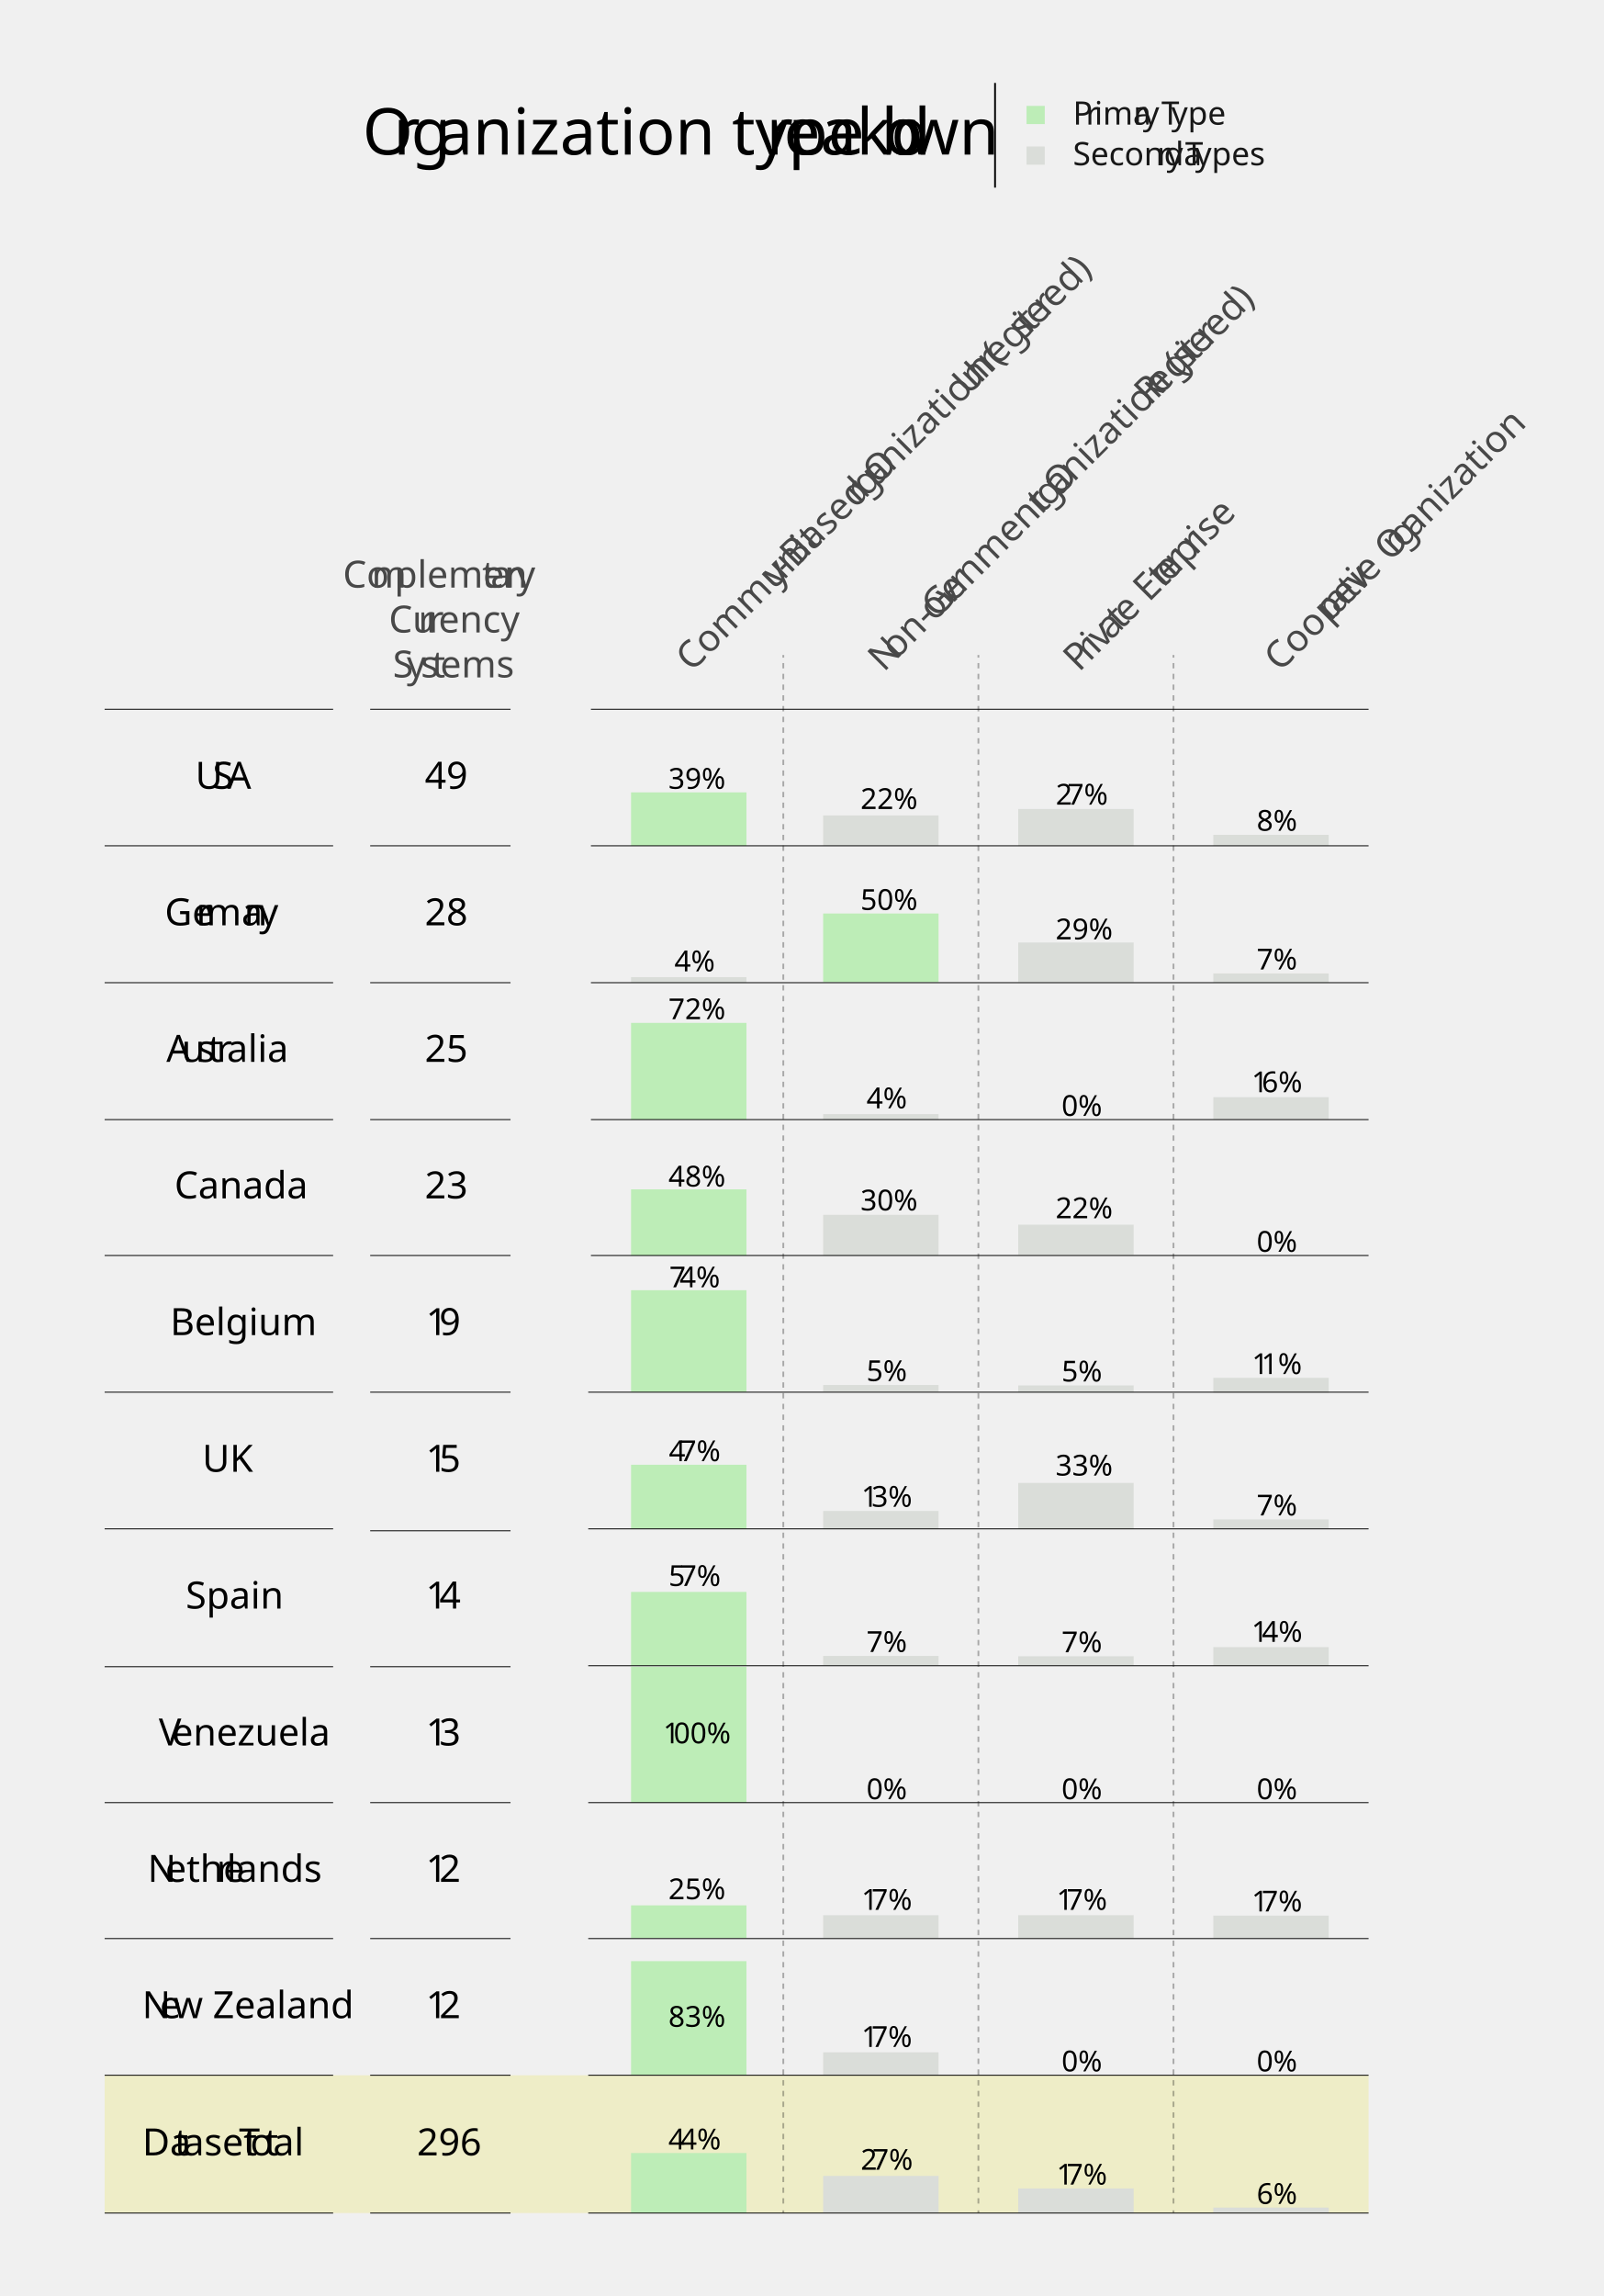
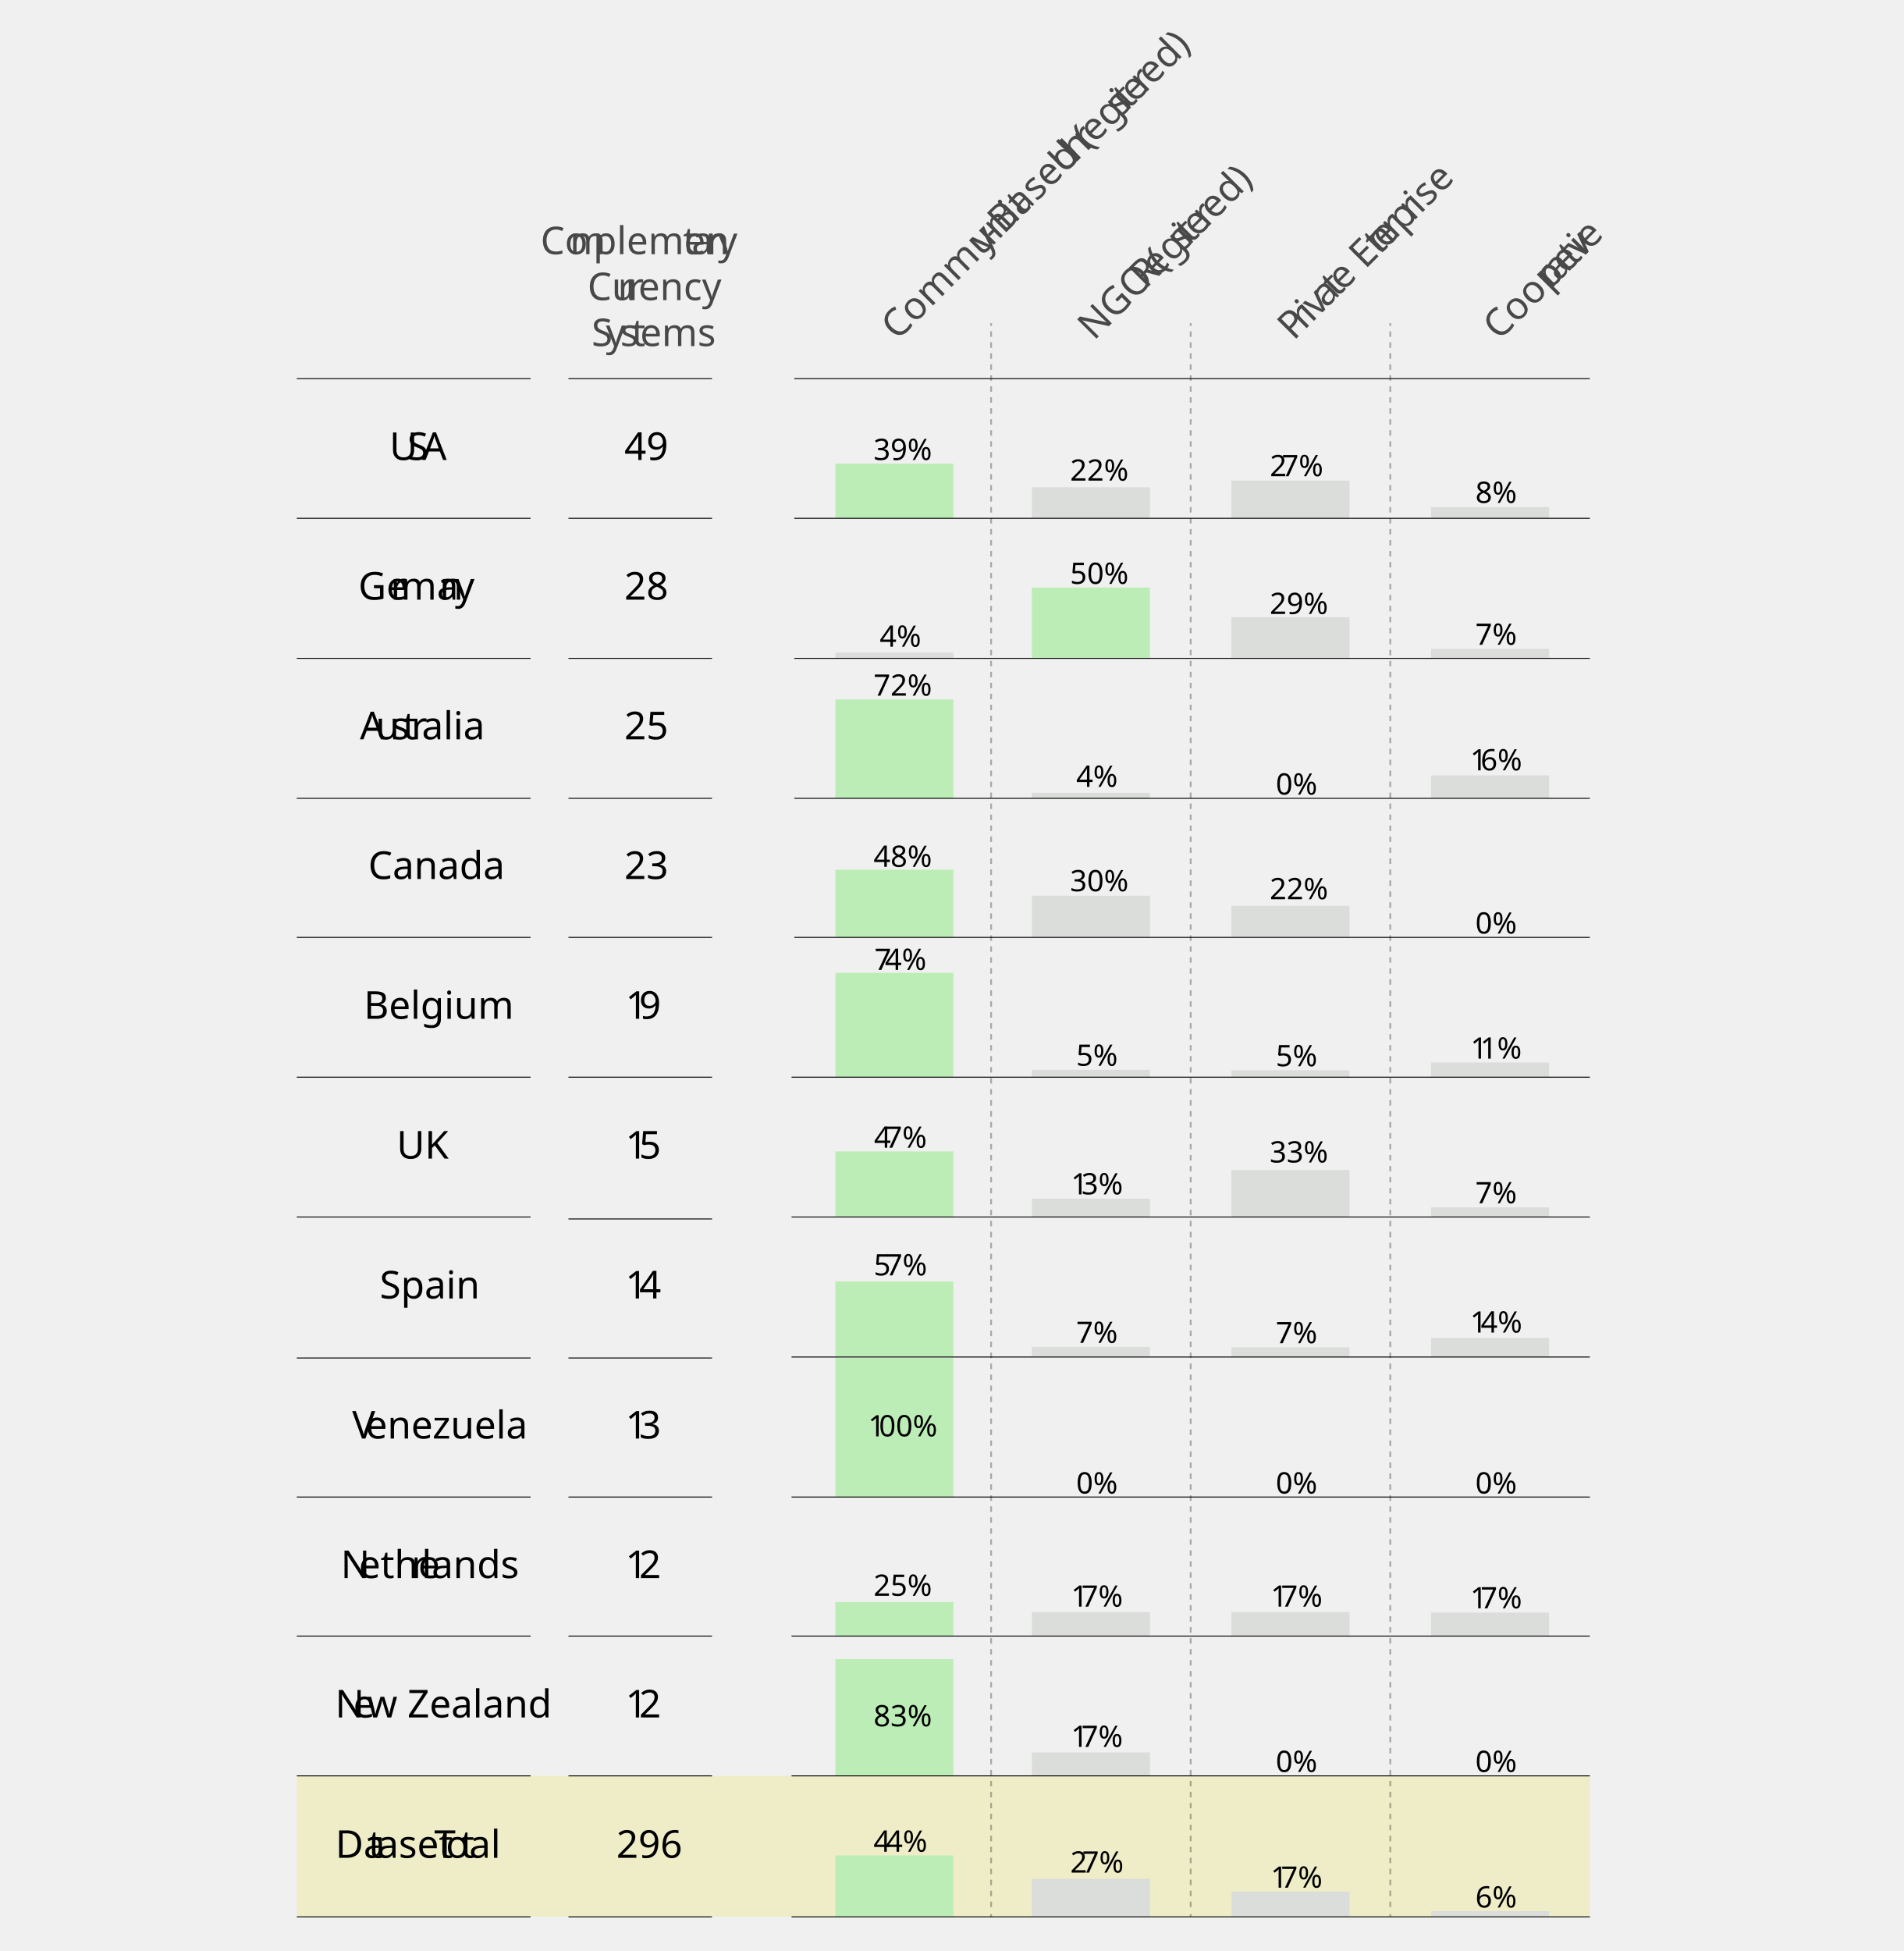
- <svg xmlns="http://www.w3.org/2000/svg" id="Layer_2" data-name="Layer 2" viewBox="0 0 893.57 1278.95">
+ <svg xmlns="http://www.w3.org/2000/svg" id="Layer_2" data-name="Layer 2" viewBox="0 0 1036.92 1062.47">
  <defs>
-     <style>.cls-1{font-size:36px;}.cls-1,.cls-15,.cls-39,.cls-41,.cls-43,.cls-45,.cls-46,.cls-61,.cls-9{font-family:Futura-CondensedMedium, Futura;}.cls-2{letter-spacing:0.01em;}.cls-3{letter-spacing:0em;}.cls-4{letter-spacing:0em;}.cls-5{letter-spacing:-0.01em;}.cls-14,.cls-59,.cls-6,.cls-60{stroke:#000;stroke-miterlimit:10;}.cls-7{fill:#bdedb7;}.cls-8{fill:#daddd9;}.cls-9{opacity:0.9;font-size:18px;}.cls-10{letter-spacing:0em;}.cls-11{letter-spacing:0.03em;}.cls-12{letter-spacing:-0.02em;}.cls-13{fill:#e5e023;opacity:0.2;}.cls-14{fill:#fff;stroke-width:0.5px;}.cls-15{opacity:0.7;font-size:20.85px;}.cls-16{letter-spacing:0em;}.cls-17{letter-spacing:0em;}.cls-18{letter-spacing:0.03em;}.cls-19{letter-spacing:0em;}.cls-20{letter-spacing:0em;}.cls-21{letter-spacing:0.01em;}.cls-22{letter-spacing:0em;}.cls-23{letter-spacing:0em;}.cls-24{letter-spacing:0.02em;}.cls-25{letter-spacing:0.01em;}.cls-26{letter-spacing:0em;}.cls-27{letter-spacing:0em;}.cls-28{letter-spacing:0em;}.cls-29{letter-spacing:0em;}.cls-30{letter-spacing:0em;}.cls-31{letter-spacing:0em;}.cls-32{letter-spacing:-0.01em;}.cls-33{letter-spacing:0em;}.cls-34{letter-spacing:-0.01em;}.cls-35{letter-spacing:0em;}.cls-36{letter-spacing:0em;}.cls-37{letter-spacing:0em;}.cls-38{letter-spacing:0em;}.cls-39,.cls-41,.cls-43,.cls-45,.cls-46{font-size:20.96px;}.cls-40{letter-spacing:0.01em;}.cls-41{letter-spacing:-0.06em;}.cls-42{letter-spacing:0em;}.cls-43{letter-spacing:-0.06em;}.cls-44{letter-spacing:-0.06em;}.cls-45{letter-spacing:-0.06em;}.cls-46{letter-spacing:-0.06em;}.cls-47{letter-spacing:0em;}.cls-48{letter-spacing:0em;}.cls-49{letter-spacing:0em;}.cls-50{letter-spacing:0em;}.cls-51{letter-spacing:0em;}.cls-52{letter-spacing:0.01em;}.cls-53{letter-spacing:-0.02em;}.cls-54{letter-spacing:0em;}.cls-55{letter-spacing:-0.01em;}.cls-56{letter-spacing:0em;}.cls-57{letter-spacing:-0.03em;}.cls-58{opacity:0.3;}.cls-59,.cls-60{fill:none;}.cls-60{stroke-dasharray:2.99 2.99;}.cls-61{font-size:16.12px;}.cls-62{letter-spacing:-0.06em;}.cls-63{letter-spacing:-0.03em;}.cls-64{letter-spacing:-0.02em;}.cls-65{letter-spacing:-0.06em;}.cls-66{letter-spacing:-0.07em;}.cls-67{letter-spacing:-0.09em;}.cls-68{letter-spacing:-0.01em;}.cls-69{letter-spacing:0em;}.cls-70{letter-spacing:-0.07em;}.cls-71{letter-spacing:-0.06em;}.cls-72{letter-spacing:-0.05em;}</style>
+     <style>.cls-1{fill:#e5e023;opacity:0.2;}.cls-2{fill:#fff;stroke-width:0.5px;}.cls-2,.cls-43,.cls-44{stroke:#000;stroke-miterlimit:10;}.cls-3{opacity:0.7;font-size:20.85px;}.cls-23,.cls-25,.cls-27,.cls-29,.cls-3,.cls-30,.cls-45{font-family:Futura-CondensedMedium, Futura;}.cls-4{letter-spacing:0em;}.cls-5{letter-spacing:0em;}.cls-6{letter-spacing:0.03em;}.cls-7{letter-spacing:0em;}.cls-8{letter-spacing:0em;}.cls-9{letter-spacing:0.01em;}.cls-10{letter-spacing:0em;}.cls-11{letter-spacing:0em;}.cls-12{letter-spacing:0.02em;}.cls-13{letter-spacing:0em;}.cls-14{letter-spacing:0em;}.cls-15{letter-spacing:0em;}.cls-16{letter-spacing:-0.01em;}.cls-17{letter-spacing:0em;}.cls-18{letter-spacing:0em;}.cls-19{letter-spacing:0em;}.cls-20{letter-spacing:0.01em;}.cls-21{letter-spacing:0em;}.cls-22{letter-spacing:-0.01em;}.cls-23,.cls-25,.cls-27,.cls-29,.cls-30{font-size:20.96px;}.cls-24{letter-spacing:0.01em;}.cls-25{letter-spacing:-0.06em;}.cls-26{letter-spacing:0em;}.cls-27{letter-spacing:-0.06em;}.cls-28{letter-spacing:-0.06em;}.cls-29{letter-spacing:-0.06em;}.cls-30{letter-spacing:-0.06em;}.cls-31{letter-spacing:0em;}.cls-32{letter-spacing:0em;}.cls-33{letter-spacing:0em;}.cls-34{letter-spacing:0em;}.cls-35{letter-spacing:0em;}.cls-36{letter-spacing:0.01em;}.cls-37{letter-spacing:-0.02em;}.cls-38{letter-spacing:0em;}.cls-39{letter-spacing:-0.01em;}.cls-40{letter-spacing:0em;}.cls-41{letter-spacing:-0.03em;}.cls-42{opacity:0.3;}.cls-43,.cls-44{fill:none;}.cls-44{stroke-dasharray:2.99 2.99;}.cls-45{font-size:16.12px;}.cls-46{letter-spacing:-0.06em;}.cls-47{letter-spacing:-0.03em;}.cls-48{letter-spacing:-0.02em;}.cls-49{letter-spacing:-0.06em;}.cls-50{fill:#bdedb7;}.cls-51{fill:#daddd9;}.cls-52{letter-spacing:-0.07em;}.cls-53{letter-spacing:-0.09em;}.cls-54{letter-spacing:-0.01em;}.cls-55{letter-spacing:0em;}.cls-56{letter-spacing:-0.07em;}.cls-57{letter-spacing:-0.06em;}.cls-58{letter-spacing:-0.05em;}</style>
  </defs>
-   <text class="cls-1" transform="translate(202 86.1)">O<tspan class="cls-2" x="17.21" y="0">r</tspan>
-     <tspan class="cls-3" x="27.04" y="0">g</tspan>
-     <tspan x="41.29" y="0">anization type b</tspan>
-     <tspan class="cls-4" x="225.02" y="0">r</tspan>
-     <tspan x="234.74" y="0">eakd</tspan>
-     <tspan class="cls-5" x="290.5" y="0">o</tspan>
-     <tspan x="304.12" y="0">wn</tspan>
-   </text>
-   <line class="cls-6" x1="554.43" y1="46.2" x2="554.43" y2="104.51" />
-   <rect class="cls-7" x="571.98" y="58.98" width="10.14" height="10.14" />
-   <rect class="cls-8" x="571.98" y="81.6" width="10.14" height="10.14" />
-   <text class="cls-9" transform="translate(597.82 69.42)">P<tspan class="cls-10" x="7.14" y="0">r</tspan>
-     <tspan x="11.98" y="0">ima</tspan>
-     <tspan class="cls-11" x="33.65" y="0">r</tspan>
-     <tspan x="38.93" y="0">y </tspan>
-     <tspan class="cls-12" x="49.29" y="0">T</tspan>
-     <tspan x="54.83" y="0">ype</tspan>
-   </text>
-   <text class="cls-9" transform="translate(597.82 92.04)">Seconda<tspan class="cls-11" x="46.92" y="0">r</tspan>
-     <tspan x="52.19" y="0">y </tspan>
-     <tspan class="cls-12" x="62.55" y="0">T</tspan>
-     <tspan x="68.09" y="0">ypes</tspan>
-   </text>
-   <rect class="cls-13" x="58.31" y="1155.99" width="704.24" height="76.76" />
-   <line class="cls-14" x1="58.3" y1="471.14" x2="185.63" y2="471.14" />
-   <line class="cls-14" x1="58.3" y1="395.08" x2="185.63" y2="395.08" />
-   <line class="cls-14" x1="58.3" y1="547.39" x2="185.63" y2="547.39" />
-   <line class="cls-14" x1="58.3" y1="623.65" x2="185.63" y2="623.65" />
-   <line class="cls-14" x1="58.3" y1="699.36" x2="185.63" y2="699.36" />
-   <line class="cls-14" x1="58.3" y1="775.5" x2="185.63" y2="775.5" />
-   <line class="cls-14" x1="206.26" y1="395.08" x2="284.46" y2="395.08" />
-   <line class="cls-14" x1="206.26" y1="471.14" x2="284.46" y2="471.14" />
-   <line class="cls-14" x1="206.26" y1="547.39" x2="284.46" y2="547.39" />
-   <line class="cls-14" x1="206.26" y1="623.65" x2="284.46" y2="623.65" />
-   <line class="cls-14" x1="206.26" y1="699.36" x2="284.46" y2="699.36" />
-   <line class="cls-14" x1="206.26" y1="775.5" x2="284.46" y2="775.5" />
-   <line class="cls-14" x1="329.26" y1="395.08" x2="762.55" y2="395.08" />
-   <line class="cls-14" x1="58.3" y1="1155.99" x2="185.63" y2="1155.99" />
-   <line class="cls-14" x1="58.3" y1="1079.85" x2="185.63" y2="1079.85" />
-   <line class="cls-14" x1="58.3" y1="1004.13" x2="185.63" y2="1004.13" />
-   <line class="cls-14" x1="58.3" y1="928.42" x2="185.63" y2="928.42" />
-   <line class="cls-14" x1="58.3" y1="851.63" x2="185.63" y2="851.63" />
-   <line class="cls-14" x1="206.26" y1="1155.99" x2="284.46" y2="1155.99" />
-   <line class="cls-14" x1="206.26" y1="1079.85" x2="284.46" y2="1079.85" />
-   <line class="cls-14" x1="206.26" y1="1004.13" x2="284.46" y2="1004.13" />
-   <line class="cls-14" x1="206.26" y1="928.42" x2="284.46" y2="928.42" />
-   <line class="cls-14" x1="206.26" y1="852.7" x2="284.46" y2="852.7" />
-   <text class="cls-15" transform="translate(191.06 327.3)">Co<tspan class="cls-16" x="15.98" y="0">m</tspan>
+   <rect class="cls-1" x="161.64" y="967.1" width="704.24" height="76.76" />
+   <line class="cls-2" x1="161.64" y1="282.26" x2="288.97" y2="282.26" />
+   <line class="cls-2" x1="161.64" y1="206.2" x2="288.97" y2="206.2" />
+   <line class="cls-2" x1="161.64" y1="358.51" x2="288.97" y2="358.51" />
+   <line class="cls-2" x1="161.64" y1="434.76" x2="288.97" y2="434.76" />
+   <line class="cls-2" x1="161.64" y1="510.48" x2="288.97" y2="510.48" />
+   <line class="cls-2" x1="161.64" y1="586.61" x2="288.97" y2="586.61" />
+   <line class="cls-2" x1="309.6" y1="206.2" x2="387.8" y2="206.2" />
+   <line class="cls-2" x1="309.6" y1="282.26" x2="387.8" y2="282.26" />
+   <line class="cls-2" x1="309.6" y1="358.51" x2="387.8" y2="358.51" />
+   <line class="cls-2" x1="309.6" y1="434.76" x2="387.8" y2="434.76" />
+   <line class="cls-2" x1="309.6" y1="510.48" x2="387.8" y2="510.48" />
+   <line class="cls-2" x1="309.6" y1="586.61" x2="387.8" y2="586.61" />
+   <line class="cls-2" x1="432.59" y1="206.2" x2="865.88" y2="206.2" />
+   <line class="cls-2" x1="161.64" y1="967.1" x2="288.97" y2="967.1" />
+   <line class="cls-2" x1="161.64" y1="890.97" x2="288.97" y2="890.97" />
+   <line class="cls-2" x1="161.64" y1="815.25" x2="288.97" y2="815.25" />
+   <line class="cls-2" x1="161.64" y1="739.53" x2="288.97" y2="739.53" />
+   <line class="cls-2" x1="161.64" y1="662.75" x2="288.97" y2="662.75" />
+   <line class="cls-2" x1="309.6" y1="967.1" x2="387.8" y2="967.1" />
+   <line class="cls-2" x1="309.6" y1="890.97" x2="387.8" y2="890.97" />
+   <line class="cls-2" x1="309.6" y1="815.25" x2="387.8" y2="815.25" />
+   <line class="cls-2" x1="309.6" y1="739.53" x2="387.8" y2="739.53" />
+   <line class="cls-2" x1="309.6" y1="663.81" x2="387.8" y2="663.81" />
+   <text class="cls-3" transform="translate(294.4 138.42)">Co<tspan class="cls-4" x="15.98" y="0">m</tspan>
    <tspan x="28.68" y="0">plemen</tspan>
-     <tspan class="cls-17" x="77.61" y="0">t</tspan>
+     <tspan class="cls-5" x="77.61" y="0">t</tspan>
    <tspan x="82.26" y="0">a</tspan>
-     <tspan class="cls-18" x="90.49" y="0">r</tspan>
+     <tspan class="cls-6" x="90.49" y="0">r</tspan>
    <tspan x="96.6" y="0">y </tspan>
    <tspan x="25.58" y="25.02">Cu</tspan>
-     <tspan class="cls-19" x="42.01" y="25.02">r</tspan>
-     <tspan class="cls-20" x="47.62" y="25.02">r</tspan>
+     <tspan class="cls-7" x="42.01" y="25.02">r</tspan>
+     <tspan class="cls-8" x="47.62" y="25.02">r</tspan>
    <tspan x="53.25" y="25.02">ency</tspan>
    <tspan x="27.81" y="50.04">S</tspan>
-     <tspan class="cls-21" x="35.59" y="50.04">y</tspan>
-     <tspan class="cls-22" x="43.4" y="50.04">s</tspan>
-     <tspan class="cls-23" x="49.63" y="50.04">t</tspan>
+     <tspan class="cls-9" x="35.59" y="50.04">y</tspan>
+     <tspan class="cls-10" x="43.4" y="50.04">s</tspan>
+     <tspan class="cls-11" x="49.63" y="50.04">t</tspan>
    <tspan x="54.24" y="50.04">ems</tspan>
  </text>
-   <text class="cls-15" transform="translate(385.38 374.71) rotate(-45)">Communit<tspan class="cls-24" x="67.14" y="0">y</tspan>
-     <tspan x="75.19" y="0">-Based O</tspan>
-     <tspan class="cls-25" x="132.02" y="0">r</tspan>
-     <tspan class="cls-26" x="137.72" y="0">g</tspan>
-     <tspan x="145.97" y="0">anization (</tspan>
-     <tspan class="cls-27" x="217.73" y="0">U</tspan>
-     <tspan x="227.36" y="0">n</tspan>
-     <tspan class="cls-28" x="235.8" y="0">r</tspan>
-     <tspan x="241.43" y="0">egi</tspan>
-     <tspan class="cls-29" x="261.49" y="0">s</tspan>
-     <tspan class="cls-30" x="267.72" y="0">t</tspan>
-     <tspan class="cls-31" x="272.34" y="0">e</tspan>
-     <tspan class="cls-28" x="280.02" y="0">r</tspan>
-     <tspan class="cls-31" x="285.65" y="0">ed)</tspan>
-   </text>
-   <text class="cls-15" transform="translate(492.42 374.71) rotate(-45)">
-     <tspan class="cls-26">N</tspan>
-     <tspan x="9.77" y="0">on-G</tspan>
-     <tspan class="cls-32" x="39.67" y="0">ov</tspan>
-     <tspan x="54.54" y="0">e</tspan>
-     <tspan class="cls-33" x="62.23" y="0">r</tspan>
-     <tspan x="67.83" y="0">nment O</tspan>
-     <tspan class="cls-25" x="124.05" y="0">r</tspan>
-     <tspan class="cls-26" x="129.74" y="0">g</tspan>
-     <tspan x="138" y="0">anization (</tspan>
-     <tspan class="cls-34" x="209.76" y="0">R</tspan>
-     <tspan x="218.25" y="0">egi</tspan>
-     <tspan class="cls-29" x="238.31" y="0">s</tspan>
-     <tspan class="cls-27" x="244.54" y="0">t</tspan>
-     <tspan class="cls-31" x="249.15" y="0">e</tspan>
-     <tspan class="cls-20" x="256.84" y="0">r</tspan>
-     <tspan x="262.47" y="0">ed)</tspan>
-   </text>
-   <text class="cls-15" transform="translate(601.21 374.71) rotate(-45)">P<tspan class="cls-33" x="8.27" y="0">r</tspan>
+   <text class="cls-3" transform="translate(488.72 185.82) rotate(-45)">Communit<tspan class="cls-12" x="67.14" y="0">y</tspan>
+     <tspan x="75.19" y="0">-Based (</tspan>
+     <tspan class="cls-13" x="128.18" y="0">U</tspan>
+     <tspan x="137.81" y="0">n</tspan>
+     <tspan class="cls-14" x="146.25" y="0">r</tspan>
+     <tspan x="151.88" y="0">egi</tspan>
+     <tspan class="cls-15" x="171.94" y="0">s</tspan>
+     <tspan class="cls-13" x="178.17" y="0">t</tspan>
+     <tspan x="182.79" y="0">e</tspan>
+     <tspan class="cls-14" x="190.47" y="0">r</tspan>
+     <tspan x="196.1" y="0">ed)</tspan>
+   </text>
+   <text class="cls-3" transform="translate(595.76 185.82) rotate(-45)">NGO (<tspan class="cls-16" x="39.88" y="0">R</tspan>
+     <tspan x="48.37" y="0">egi</tspan>
+     <tspan class="cls-15" x="68.44" y="0">s</tspan>
+     <tspan class="cls-13" x="74.67" y="0">t</tspan>
+     <tspan x="79.28" y="0">e</tspan>
+     <tspan class="cls-14" x="86.96" y="0">r</tspan>
+     <tspan x="92.59" y="0">ed)</tspan>
+   </text>
+   <text class="cls-3" transform="translate(704.55 185.82) rotate(-45)">P<tspan class="cls-17" x="8.27" y="0">r</tspan>
    <tspan x="13.88" y="0">i</tspan>
-     <tspan class="cls-35" x="18.02" y="0">v</tspan>
+     <tspan class="cls-18" x="18.02" y="0">v</tspan>
    <tspan x="25.03" y="0">a</tspan>
-     <tspan class="cls-27" x="33.26" y="0">t</tspan>
+     <tspan class="cls-13" x="33.26" y="0">t</tspan>
    <tspan x="37.87" y="0">e En</tspan>
-     <tspan class="cls-27" x="65.89" y="0">t</tspan>
+     <tspan class="cls-13" x="65.89" y="0">t</tspan>
    <tspan x="70.5" y="0">e</tspan>
-     <tspan class="cls-33" x="78.19" y="0">r</tspan>
+     <tspan class="cls-17" x="78.19" y="0">r</tspan>
    <tspan x="83.8" y="0">p</tspan>
-     <tspan class="cls-36" x="92.02" y="0">r</tspan>
+     <tspan class="cls-19" x="92.02" y="0">r</tspan>
    <tspan x="97.63" y="0">ise</tspan>
  </text>
-   <text class="cls-15" transform="translate(713.15 374.7) rotate(-45)">Coope<tspan class="cls-25" x="39.93" y="0">r</tspan>
-     <tspan x="45.62" y="0">ati</tspan>
-     <tspan class="cls-32" x="62.62" y="0">v</tspan>
-     <tspan class="cls-37" x="69.58" y="0">e O</tspan>
-     <tspan class="cls-25" x="91.55" y="0">r</tspan>
-     <tspan class="cls-38" x="97.24" y="0">g</tspan>
-     <tspan x="105.49" y="0">anization</tspan>
-   </text>
-   <text class="cls-39" transform="translate(108.82 439.37)">U<tspan class="cls-40" x="9.7" y="0">S</tspan>
+   <text class="cls-3" transform="translate(816.49 185.82) rotate(-45)">Coope<tspan class="cls-20" x="39.93" y="0">r</tspan>
+     <tspan class="cls-21" x="45.62" y="0">ati</tspan>
+     <tspan class="cls-22" x="62.62" y="0">v</tspan>
+     <tspan x="69.58" y="0">e</tspan>
+   </text>
+   <text class="cls-23" transform="translate(212.15 250.49)">U<tspan class="cls-24" x="9.7" y="0">S</tspan>
    <tspan x="17.76" y="0">A</tspan>
  </text>
-   <text class="cls-39" transform="translate(236.69 439.37)">49</text>
-   <text class="cls-39" transform="translate(236.69 515.43)">28</text>
-   <text class="cls-39" transform="translate(236.69 591.49)">25</text>
-   <text class="cls-39" transform="translate(236.69 667.56)">23</text>
-   <text class="cls-41" transform="translate(237.35 743.69)">1<tspan class="cls-42" x="7.36" y="0">9</tspan>
-   </text>
-   <text class="cls-43" transform="translate(237.34 819.82)">1<tspan class="cls-42" x="7.38" y="0">5</tspan>
-   </text>
-   <text class="cls-39" transform="translate(237.26 896.01)">
-     <tspan class="cls-44">1</tspan>
+   <text class="cls-23" transform="translate(340.02 250.49)">49</text>
+   <text class="cls-23" transform="translate(340.02 326.55)">28</text>
+   <text class="cls-23" transform="translate(340.02 402.61)">25</text>
+   <text class="cls-23" transform="translate(340.02 478.67)">23</text>
+   <text class="cls-25" transform="translate(340.68 554.81)">1<tspan class="cls-26" x="7.36" y="0">9</tspan>
+   </text>
+   <text class="cls-27" transform="translate(340.67 630.94)">1<tspan class="cls-26" x="7.38" y="0">5</tspan>
+   </text>
+   <text class="cls-23" transform="translate(340.6 707.13)">
+     <tspan class="cls-28">1</tspan>
    <tspan x="7.52" y="0">4</tspan>
  </text>
-   <text class="cls-45" transform="translate(237.33 972.27)">1<tspan class="cls-42" x="7.4" y="0">3</tspan>
-   </text>
-   <text class="cls-46" transform="translate(237.31 1048.25)">1<tspan class="cls-42" x="7.42" y="0">2</tspan>
-   </text>
-   <text class="cls-46" transform="translate(237.31 1124.18)">1<tspan class="cls-42" x="7.42" y="0">2</tspan>
-   </text>
-   <text class="cls-39" transform="translate(232.35 1200.62)">296</text>
-   <text class="cls-39" transform="translate(91.81 515.43)">Ge<tspan class="cls-47" x="17.5" y="0">r</tspan>
+   <text class="cls-29" transform="translate(340.66 783.38)">1<tspan class="cls-26" x="7.4" y="0">3</tspan>
+   </text>
+   <text class="cls-30" transform="translate(340.65 859.37)">1<tspan class="cls-26" x="7.42" y="0">2</tspan>
+   </text>
+   <text class="cls-30" transform="translate(340.65 935.29)">1<tspan class="cls-26" x="7.42" y="0">2</tspan>
+   </text>
+   <text class="cls-23" transform="translate(335.68 1011.74)">296</text>
+   <text class="cls-23" transform="translate(195.15 326.55)">Ge<tspan class="cls-31" x="17.5" y="0">r</tspan>
    <tspan x="23.14" y="0">ma</tspan>
-     <tspan class="cls-48" x="44.21" y="0">n</tspan>
-     <tspan class="cls-49" x="52.59" y="0">y</tspan>
-   </text>
-   <text class="cls-39" transform="translate(92.69 591.49)">
-     <tspan class="cls-50">A</tspan>
+     <tspan class="cls-32" x="44.21" y="0">n</tspan>
+     <tspan class="cls-33" x="52.59" y="0">y</tspan>
+   </text>
+   <text class="cls-23" transform="translate(196.03 402.61)">
+     <tspan class="cls-34">A</tspan>
    <tspan x="8.52" y="0">u</tspan>
-     <tspan class="cls-51" x="17.04" y="0">s</tspan>
-     <tspan class="cls-42" x="23.3" y="0">t</tspan>
-     <tspan class="cls-52" x="27.96" y="0">r</tspan>
-     <tspan class="cls-49" x="33.68" y="0">alia</tspan>
-   </text>
-   <text class="cls-39" transform="translate(97.19 667.56)">Canada</text>
-   <text class="cls-39" transform="translate(94.82 743.69)">Belgium</text>
-   <text class="cls-39" transform="translate(112.71 819.82)">UK</text>
-   <text class="cls-39" transform="translate(103.47 896.02)">Spain</text>
-   <text class="cls-39" transform="translate(88.47 972.27)">
-     <tspan class="cls-53">V</tspan>
+     <tspan class="cls-35" x="17.04" y="0">s</tspan>
+     <tspan class="cls-26" x="23.3" y="0">t</tspan>
+     <tspan class="cls-36" x="27.96" y="0">r</tspan>
+     <tspan class="cls-33" x="33.68" y="0">alia</tspan>
+   </text>
+   <text class="cls-23" transform="translate(200.53 478.67)">Canada</text>
+   <text class="cls-23" transform="translate(198.16 554.81)">Belgium</text>
+   <text class="cls-23" transform="translate(216.04 630.94)">UK</text>
+   <text class="cls-23" transform="translate(206.8 707.13)">Spain</text>
+   <text class="cls-23" transform="translate(191.8 783.38)">
+     <tspan class="cls-37">V</tspan>
    <tspan x="7.35" y="0">enezuela</tspan>
  </text>
-   <text class="cls-39" transform="translate(82.26 1048.25)">
-     <tspan class="cls-54">N</tspan>
+   <text class="cls-23" transform="translate(185.6 859.37)">
+     <tspan class="cls-38">N</tspan>
    <tspan x="9.82" y="0">ethe</tspan>
-     <tspan class="cls-47" x="38.42" y="0">r</tspan>
-     <tspan class="cls-49" x="44.06" y="0">lands</tspan>
-   </text>
-   <text class="cls-39" transform="translate(79.22 1124.18)">
-     <tspan class="cls-54">N</tspan>
-     <tspan class="cls-55" x="9.82" y="0">e</tspan>
+     <tspan class="cls-31" x="38.42" y="0">r</tspan>
+     <tspan class="cls-33" x="44.06" y="0">lands</tspan>
+   </text>
+   <text class="cls-23" transform="translate(182.55 935.29)">
+     <tspan class="cls-38">N</tspan>
+     <tspan class="cls-39" x="9.82" y="0">e</tspan>
    <tspan x="17.43" y="0">w Zealand</tspan>
  </text>
-   <text class="cls-39" transform="translate(79.33 1200.62)">Da<tspan class="cls-56" x="18.02" y="0">t</tspan>
+   <text class="cls-23" transform="translate(182.67 1011.74)">Da<tspan class="cls-40" x="18.02" y="0">t</tspan>
    <tspan x="22.7" y="0">aset </tspan>
-     <tspan class="cls-57" x="53.85" y="0">T</tspan>
-     <tspan class="cls-50" x="60.09" y="0">o</tspan>
-     <tspan class="cls-56" x="68.15" y="0">t</tspan>
+     <tspan class="cls-41" x="53.85" y="0">T</tspan>
+     <tspan class="cls-34" x="60.09" y="0">o</tspan>
+     <tspan class="cls-40" x="68.15" y="0">t</tspan>
    <tspan x="72.83" y="0">al</tspan>
  </text>
-   <g class="cls-58">
-     <line class="cls-59" x1="436.45" y1="364.84" x2="436.45" y2="366.34" />
-     <line class="cls-60" x1="436.45" y1="369.34" x2="436.45" y2="1229.75" />
-     <line class="cls-59" x1="436.45" y1="1231.25" x2="436.45" y2="1232.75" />
+   <g class="cls-42">
+     <line class="cls-43" x1="539.79" y1="175.96" x2="539.79" y2="177.46" />
+     <line class="cls-44" x1="539.79" y1="180.45" x2="539.79" y2="1040.87" />
+     <line class="cls-43" x1="539.79" y1="1042.36" x2="539.79" y2="1043.86" />
  </g>
-   <g class="cls-58">
-     <line class="cls-59" x1="545.15" y1="364.84" x2="545.15" y2="366.34" />
-     <line class="cls-60" x1="545.15" y1="369.34" x2="545.15" y2="1229.75" />
-     <line class="cls-59" x1="545.15" y1="1231.25" x2="545.15" y2="1232.75" />
+   <g class="cls-42">
+     <line class="cls-43" x1="648.49" y1="175.96" x2="648.49" y2="177.46" />
+     <line class="cls-44" x1="648.49" y1="180.45" x2="648.49" y2="1040.87" />
+     <line class="cls-43" x1="648.49" y1="1042.36" x2="648.49" y2="1043.86" />
  </g>
-   <g class="cls-58">
-     <line class="cls-59" x1="653.85" y1="364.84" x2="653.85" y2="366.34" />
-     <line class="cls-60" x1="653.85" y1="369.34" x2="653.85" y2="1229.75" />
-     <line class="cls-59" x1="653.85" y1="1231.25" x2="653.85" y2="1232.75" />
+   <g class="cls-42">
+     <line class="cls-43" x1="757.19" y1="175.96" x2="757.19" y2="177.46" />
+     <line class="cls-44" x1="757.19" y1="180.45" x2="757.19" y2="1040.87" />
+     <line class="cls-43" x1="757.19" y1="1042.36" x2="757.19" y2="1043.86" />
  </g>
-   <text class="cls-61" transform="translate(372.42 567.73)">72%</text>
-   <text class="cls-61" transform="translate(479.46 506.85)">50%</text>
-   <text class="cls-61" transform="translate(588.15 523.24)">29%</text>
-   <text class="cls-61" transform="translate(697.35 608.41)">
-     <tspan class="cls-62">1</tspan>
+   <text class="cls-45" transform="translate(475.75 378.84)">72%</text>
+   <text class="cls-45" transform="translate(582.79 317.97)">50%</text>
+   <text class="cls-45" transform="translate(691.49 334.36)">29%</text>
+   <text class="cls-45" transform="translate(800.68 419.53)">
+     <tspan class="cls-46">1</tspan>
    <tspan x="5.68" y="0">6%</tspan>
  </text>
-   <text class="cls-61" transform="translate(700.19 462.76)">8%</text>
-   <text class="cls-61" transform="translate(479.46 674.25)">30%</text>
-   <text class="cls-61" transform="translate(372.92 717.07)">
-     <tspan class="cls-62">7</tspan>
+   <text class="cls-45" transform="translate(803.52 273.87)">8%</text>
+   <text class="cls-45" transform="translate(582.79 485.36)">30%</text>
+   <text class="cls-45" transform="translate(476.25 528.19)">
+     <tspan class="cls-46">7</tspan>
    <tspan x="5.68" y="0">4%</tspan>
  </text>
-   <text class="cls-61" transform="translate(372.67 813.91)">
-     <tspan class="cls-63">4</tspan>
+   <text class="cls-45" transform="translate(476 625.03)">
+     <tspan class="cls-47">4</tspan>
    <tspan x="6.18" y="0">7%</tspan>
  </text>
-   <text class="cls-61" transform="translate(372.54 883.44)">
-     <tspan class="cls-64">5</tspan>
+   <text class="cls-45" transform="translate(475.88 694.55)">
+     <tspan class="cls-48">5</tspan>
    <tspan x="6.43" y="0">7%</tspan>
  </text>
-   <text class="cls-61" transform="translate(482.79 1002.21)">0%</text>
-   <text class="cls-61" transform="translate(591.49 1002.21)">0%</text>
-   <text class="cls-61" transform="translate(591.49 1153.84)">0%</text>
-   <text class="cls-61" transform="translate(700.19 1153.84)">0%</text>
-   <text class="cls-61" transform="translate(700.19 1002.21)">0%</text>
-   <text class="cls-61" transform="translate(700.19 697.29)">0%</text>
-   <text class="cls-61" transform="translate(591.49 621.6)">0%</text>
-   <text class="cls-61" transform="translate(479.95 839.32)">
-     <tspan class="cls-65">1</tspan>
+   <text class="cls-45" transform="translate(586.13 813.33)">0%</text>
+   <text class="cls-45" transform="translate(694.83 813.33)">0%</text>
+   <text class="cls-45" transform="translate(694.83 964.96)">0%</text>
+   <text class="cls-45" transform="translate(803.52 964.96)">0%</text>
+   <text class="cls-45" transform="translate(803.52 813.33)">0%</text>
+   <text class="cls-45" transform="translate(803.52 508.4)">0%</text>
+   <text class="cls-45" transform="translate(694.83 432.71)">0%</text>
+   <text class="cls-45" transform="translate(583.28 650.43)">
+     <tspan class="cls-49">1</tspan>
    <tspan x="5.69" y="0">3%</tspan>
  </text>
-   <rect class="cls-7" x="351.61" y="569.79" width="64.31" height="53.86" />
-   <text class="cls-61" transform="translate(372.42 439.38)">39%</text>
-   <rect class="cls-7" x="351.61" y="441.38" width="64.31" height="29.76" />
-   <rect class="cls-8" x="676.04" y="611.15" width="64.31" height="12.34" />
-   <text class="cls-61" transform="translate(482.79 617.37)">4%</text>
-   <rect class="cls-8" x="458.65" y="620.6" width="64.31" height="3.11" />
-   <text class="cls-61" transform="translate(375.76 541.07)">4%</text>
-   <rect class="cls-8" x="351.61" y="544.29" width="64.31" height="3.11" />
-   <rect class="cls-8" x="676.04" y="1067.06" width="64.31" height="12.8" />
-   <text class="cls-61" transform="translate(479.99 1063.83)">
-     <tspan class="cls-66">1</tspan>
-     <tspan x="5.61" y="0">7%</tspan>
-   </text>
-   <rect class="cls-8" x="458.65" y="1066.83" width="64.31" height="12.8" />
-   <text class="cls-61" transform="translate(588.68 1063.83)">
-     <tspan class="cls-66">1</tspan>
-     <tspan x="5.61" y="0">7%</tspan>
-   </text>
-   <rect class="cls-8" x="567.35" y="1066.82" width="64.31" height="12.8" />
-   <text class="cls-61" transform="translate(479.99 1140.2)">
-     <tspan class="cls-66">1</tspan>
-     <tspan x="5.61" y="0">7%</tspan>
-   </text>
-   <rect class="cls-8" x="458.65" y="1143.19" width="64.31" height="12.8" />
-   <rect class="cls-8" x="567.35" y="525.01" width="64.31" height="22.11" />
-   <text class="cls-61" transform="translate(697.54 765.39)">
-     <tspan class="cls-67">1</tspan>
+   <rect class="cls-50" x="454.95" y="380.9" width="64.31" height="53.86" />
+   <text class="cls-45" transform="translate(475.75 250.49)">39%</text>
+   <rect class="cls-50" x="454.95" y="252.49" width="64.31" height="29.76" />
+   <rect class="cls-51" x="779.38" y="422.26" width="64.31" height="12.34" />
+   <text class="cls-45" transform="translate(586.13 428.49)">4%</text>
+   <rect class="cls-51" x="561.98" y="431.71" width="64.31" height="3.11" />
+   <text class="cls-45" transform="translate(479.09 352.18)">4%</text>
+   <rect class="cls-51" x="454.95" y="355.4" width="64.31" height="3.11" />
+   <rect class="cls-51" x="779.38" y="878.17" width="64.31" height="12.8" />
+   <text class="cls-45" transform="translate(583.32 874.95)">
+     <tspan class="cls-52">1</tspan>
+     <tspan x="5.61" y="0">7%</tspan>
+   </text>
+   <rect class="cls-51" x="561.98" y="877.94" width="64.31" height="12.8" />
+   <text class="cls-45" transform="translate(692.02 874.95)">
+     <tspan class="cls-52">1</tspan>
+     <tspan x="5.61" y="0">7%</tspan>
+   </text>
+   <rect class="cls-51" x="670.68" y="877.94" width="64.31" height="12.8" />
+   <text class="cls-45" transform="translate(583.32 951.31)">
+     <tspan class="cls-52">1</tspan>
+     <tspan x="5.61" y="0">7%</tspan>
+   </text>
+   <rect class="cls-51" x="561.98" y="954.31" width="64.31" height="12.8" />
+   <rect class="cls-51" x="670.68" y="336.12" width="64.31" height="22.11" />
+   <text class="cls-45" transform="translate(800.88 576.5)">
+     <tspan class="cls-53">1</tspan>
    <tspan x="5.29" y="0">1%</tspan>
  </text>
-   <rect class="cls-8" x="676.04" y="767.51" width="64.31" height="8.23" />
-   <rect class="cls-8" x="676.04" y="465.02" width="64.31" height="6.12" />
-   <rect class="cls-7" x="458.65" y="508.85" width="64.31" height="38.27" />
-   <text class="cls-61" transform="translate(479.46 450.63)">22%</text>
-   <text class="cls-61" transform="translate(588.24 448.2)">
-     <tspan class="cls-68">2</tspan>
+   <rect class="cls-51" x="779.38" y="578.63" width="64.31" height="8.23" />
+   <rect class="cls-51" x="779.38" y="276.14" width="64.31" height="6.12" />
+   <rect class="cls-50" x="561.98" y="319.96" width="64.31" height="38.27" />
+   <text class="cls-45" transform="translate(582.79 261.75)">22%</text>
+   <text class="cls-45" transform="translate(691.58 259.32)">
+     <tspan class="cls-54">2</tspan>
    <tspan x="6.49" y="0">7%</tspan>
  </text>
-   <rect class="cls-8" x="458.65" y="454.23" width="64.31" height="16.91" />
-   <text class="cls-61" transform="translate(588.15 678.59)">22%</text>
-   <rect class="cls-8" x="567.35" y="682.19" width="64.31" height="16.91" />
-   <rect class="cls-8" x="567.35" y="450.63" width="64.31" height="20.57" />
-   <text class="cls-61" transform="translate(479.55 1208.64)">
-     <tspan class="cls-68">2</tspan>
+   <rect class="cls-51" x="561.98" y="265.35" width="64.31" height="16.91" />
+   <text class="cls-45" transform="translate(691.49 489.7)">22%</text>
+   <rect class="cls-51" x="670.68" y="493.3" width="64.31" height="16.91" />
+   <rect class="cls-51" x="670.68" y="261.75" width="64.31" height="20.57" />
+   <text class="cls-45" transform="translate(582.88 1019.76)">
+     <tspan class="cls-54">2</tspan>
    <tspan x="6.49" y="0">7%</tspan>
  </text>
-   <rect class="cls-8" x="458.65" y="1212.07" width="64.31" height="20.57" />
-   <text class="cls-61" transform="translate(372.39 1197.29)">
-     <tspan class="cls-69">4</tspan>
+   <rect class="cls-51" x="561.98" y="1023.19" width="64.31" height="20.57" />
+   <text class="cls-45" transform="translate(475.73 1008.41)">
+     <tspan class="cls-55">4</tspan>
    <tspan x="6.72" y="0">4%</tspan>
  </text>
-   <rect class="cls-7" x="351.61" y="1199.3" width="64.31" height="33.45" />
-   <rect class="cls-8" x="676.04" y="1229.69" width="64.31" height="2.83" />
-   <text class="cls-61" transform="translate(588.68 1216.88)">
-     <tspan class="cls-70">1</tspan>
-     <tspan x="5.61" y="0">7%</tspan>
-   </text>
-   <text class="cls-61" transform="translate(700.19 1227.67)">6%</text>
-   <rect class="cls-8" x="567.35" y="1219.04" width="64.31" height="13.71" />
-   <text class="cls-61" transform="translate(697.29 914.57)">
-     <tspan class="cls-71">1</tspan>
+   <rect class="cls-50" x="454.95" y="1010.41" width="64.31" height="33.45" />
+   <rect class="cls-51" x="779.38" y="1040.81" width="64.31" height="2.83" />
+   <text class="cls-45" transform="translate(692.02 1027.99)">
+     <tspan class="cls-56">1</tspan>
+     <tspan x="5.61" y="0">7%</tspan>
+   </text>
+   <text class="cls-45" transform="translate(803.52 1038.79)">6%</text>
+   <rect class="cls-51" x="670.68" y="1030.15" width="64.31" height="13.71" />
+   <text class="cls-45" transform="translate(800.63 725.68)">
+     <tspan class="cls-57">1</tspan>
    <tspan x="5.79" y="0">4%</tspan>
  </text>
-   <rect class="cls-8" x="676.04" y="917.48" width="64.31" height="10.51" />
-   <rect class="cls-8" x="458.65" y="841.67" width="64.31" height="10.05" />
-   <text class="cls-61" transform="translate(482.79 769.29)">5%</text>
-   <rect class="cls-8" x="458.65" y="771.48" width="64.31" height="3.83" />
-   <text class="cls-61" transform="translate(591.49 769.53)">5%</text>
-   <rect class="cls-8" x="567.35" y="771.73" width="64.31" height="3.83" />
-   <rect class="cls-8" x="458.65" y="676.69" width="64.31" height="22.68" />
-   <text class="cls-61" transform="translate(372.42 660.94)">48%</text>
-   <rect class="cls-7" x="351.61" y="662.51" width="64.31" height="36.85" />
-   <rect class="cls-7" x="351.61" y="718.69" width="64.31" height="56.69" />
-   <rect class="cls-7" x="351.61" y="815.91" width="64.31" height="35.72" />
-   <rect class="cls-7" x="351.61" y="886.75" width="64.31" height="41.13" />
-   <rect class="cls-7" x="351.61" y="928.42" width="64.31" height="75.72" />
-   <rect class="cls-7" x="351.61" y="1092.43" width="64.31" height="63.5" />
-   <text class="cls-61" transform="translate(697.38 1064.74)">
-     <tspan class="cls-70">1</tspan>
-     <tspan x="5.61" y="0">7%</tspan>
-   </text>
-   <text class="cls-61" transform="translate(588.15 821.94)">33%</text>
-   <rect class="cls-8" x="567.35" y="826.04" width="64.31" height="25.59" />
-   <text class="cls-61" transform="translate(372.42 1057.92)">25%</text>
-   <rect class="cls-7" x="351.61" y="1061.34" width="64.31" height="18.28" />
-   <line class="cls-14" x1="329.26" y1="623.65" x2="762.55" y2="623.65" />
-   <line class="cls-14" x1="327.76" y1="775.5" x2="762.55" y2="775.5" />
-   <line class="cls-14" x1="329.26" y1="699.36" x2="762.55" y2="699.36" />
-   <line class="cls-14" x1="329.26" y1="471.14" x2="762.55" y2="471.14" />
-   <line class="cls-14" x1="327.76" y1="1079.85" x2="762.55" y2="1079.85" />
-   <line class="cls-14" x1="327.76" y1="1155.99" x2="762.55" y2="1155.99" />
-   <line class="cls-14" x1="58.3" y1="1232.75" x2="185.63" y2="1232.75" />
-   <line class="cls-14" x1="206.26" y1="1232.75" x2="284.46" y2="1232.75" />
-   <line class="cls-14" x1="327.76" y1="1232.75" x2="762.55" y2="1232.75" />
-   <text class="cls-61" transform="translate(372.42 1128.99)">83%</text>
-   <text class="cls-61" transform="translate(369.49 971.09)">
-     <tspan class="cls-72">1</tspan>
+   <rect class="cls-51" x="779.38" y="728.59" width="64.31" height="10.51" />
+   <rect class="cls-51" x="561.98" y="652.79" width="64.31" height="10.05" />
+   <text class="cls-45" transform="translate(586.13 580.4)">5%</text>
+   <rect class="cls-51" x="561.98" y="582.59" width="64.31" height="3.83" />
+   <text class="cls-45" transform="translate(694.83 580.65)">5%</text>
+   <rect class="cls-51" x="670.68" y="582.84" width="64.31" height="3.83" />
+   <rect class="cls-51" x="561.98" y="487.8" width="64.31" height="22.68" />
+   <text class="cls-45" transform="translate(475.75 472.06)">48%</text>
+   <rect class="cls-50" x="454.95" y="473.63" width="64.31" height="36.85" />
+   <rect class="cls-50" x="454.95" y="529.8" width="64.31" height="56.69" />
+   <rect class="cls-50" x="454.95" y="627.03" width="64.31" height="35.72" />
+   <rect class="cls-50" x="454.95" y="697.87" width="64.31" height="41.13" />
+   <rect class="cls-50" x="454.95" y="739.53" width="64.31" height="75.72" />
+   <rect class="cls-50" x="454.95" y="903.55" width="64.31" height="63.5" />
+   <text class="cls-45" transform="translate(800.72 875.85)">
+     <tspan class="cls-56">1</tspan>
+     <tspan x="5.61" y="0">7%</tspan>
+   </text>
+   <text class="cls-45" transform="translate(691.49 633.06)">33%</text>
+   <rect class="cls-51" x="670.68" y="637.15" width="64.31" height="25.59" />
+   <text class="cls-45" transform="translate(475.75 869.03)">25%</text>
+   <rect class="cls-50" x="454.95" y="872.46" width="64.31" height="18.28" />
+   <line class="cls-2" x1="432.59" y1="434.76" x2="865.88" y2="434.76" />
+   <line class="cls-2" x1="431.09" y1="586.61" x2="865.88" y2="586.61" />
+   <line class="cls-2" x1="432.59" y1="510.48" x2="865.88" y2="510.48" />
+   <line class="cls-2" x1="432.59" y1="282.26" x2="865.88" y2="282.26" />
+   <line class="cls-2" x1="431.09" y1="890.97" x2="865.88" y2="890.97" />
+   <line class="cls-2" x1="431.09" y1="967.1" x2="865.88" y2="967.1" />
+   <line class="cls-2" x1="161.64" y1="1043.86" x2="288.97" y2="1043.86" />
+   <line class="cls-2" x1="309.6" y1="1043.86" x2="387.8" y2="1043.86" />
+   <line class="cls-2" x1="431.09" y1="1043.86" x2="865.88" y2="1043.86" />
+   <text class="cls-45" transform="translate(475.75 940.11)">83%</text>
+   <text class="cls-45" transform="translate(472.82 782.21)">
+     <tspan class="cls-58">1</tspan>
    <tspan x="5.86" y="0">00%</tspan>
  </text>
-   <text class="cls-61" transform="translate(482.79 920.18)">7%</text>
-   <rect class="cls-8" x="458.65" y="922.41" width="64.31" height="5.1" />
-   <text class="cls-61" transform="translate(591.49 920.36)">7%</text>
-   <rect class="cls-8" x="567.35" y="922.59" width="64.31" height="5.1" />
-   <text class="cls-61" transform="translate(700.19 844.15)">7%</text>
-   <rect class="cls-8" x="676.04" y="846.38" width="64.31" height="5.1" />
-   <text class="cls-61" transform="translate(700.19 540.01)">7%</text>
-   <rect class="cls-8" x="676.04" y="542.24" width="64.31" height="5.1" />
-   <line class="cls-14" x1="327.76" y1="927.88" x2="762.55" y2="927.88" />
-   <line class="cls-14" x1="327.76" y1="1004.13" x2="762.55" y2="1004.13" />
-   <line class="cls-14" x1="329.26" y1="547.39" x2="762.55" y2="547.39" />
-   <line class="cls-14" x1="327.76" y1="851.63" x2="762.55" y2="851.63" />
+   <text class="cls-45" transform="translate(586.13 731.3)">7%</text>
+   <rect class="cls-51" x="561.98" y="733.52" width="64.31" height="5.1" />
+   <text class="cls-45" transform="translate(694.83 731.48)">7%</text>
+   <rect class="cls-51" x="670.68" y="733.71" width="64.31" height="5.1" />
+   <text class="cls-45" transform="translate(803.52 655.27)">7%</text>
+   <rect class="cls-51" x="779.38" y="657.49" width="64.31" height="5.1" />
+   <text class="cls-45" transform="translate(803.52 351.13)">7%</text>
+   <rect class="cls-51" x="779.38" y="353.35" width="64.31" height="5.1" />
+   <line class="cls-2" x1="431.09" y1="739" x2="865.88" y2="739" />
+   <line class="cls-2" x1="431.09" y1="815.25" x2="865.88" y2="815.25" />
+   <line class="cls-2" x1="432.59" y1="358.51" x2="865.88" y2="358.51" />
+   <line class="cls-2" x1="431.09" y1="662.75" x2="865.88" y2="662.75" />
</svg>
